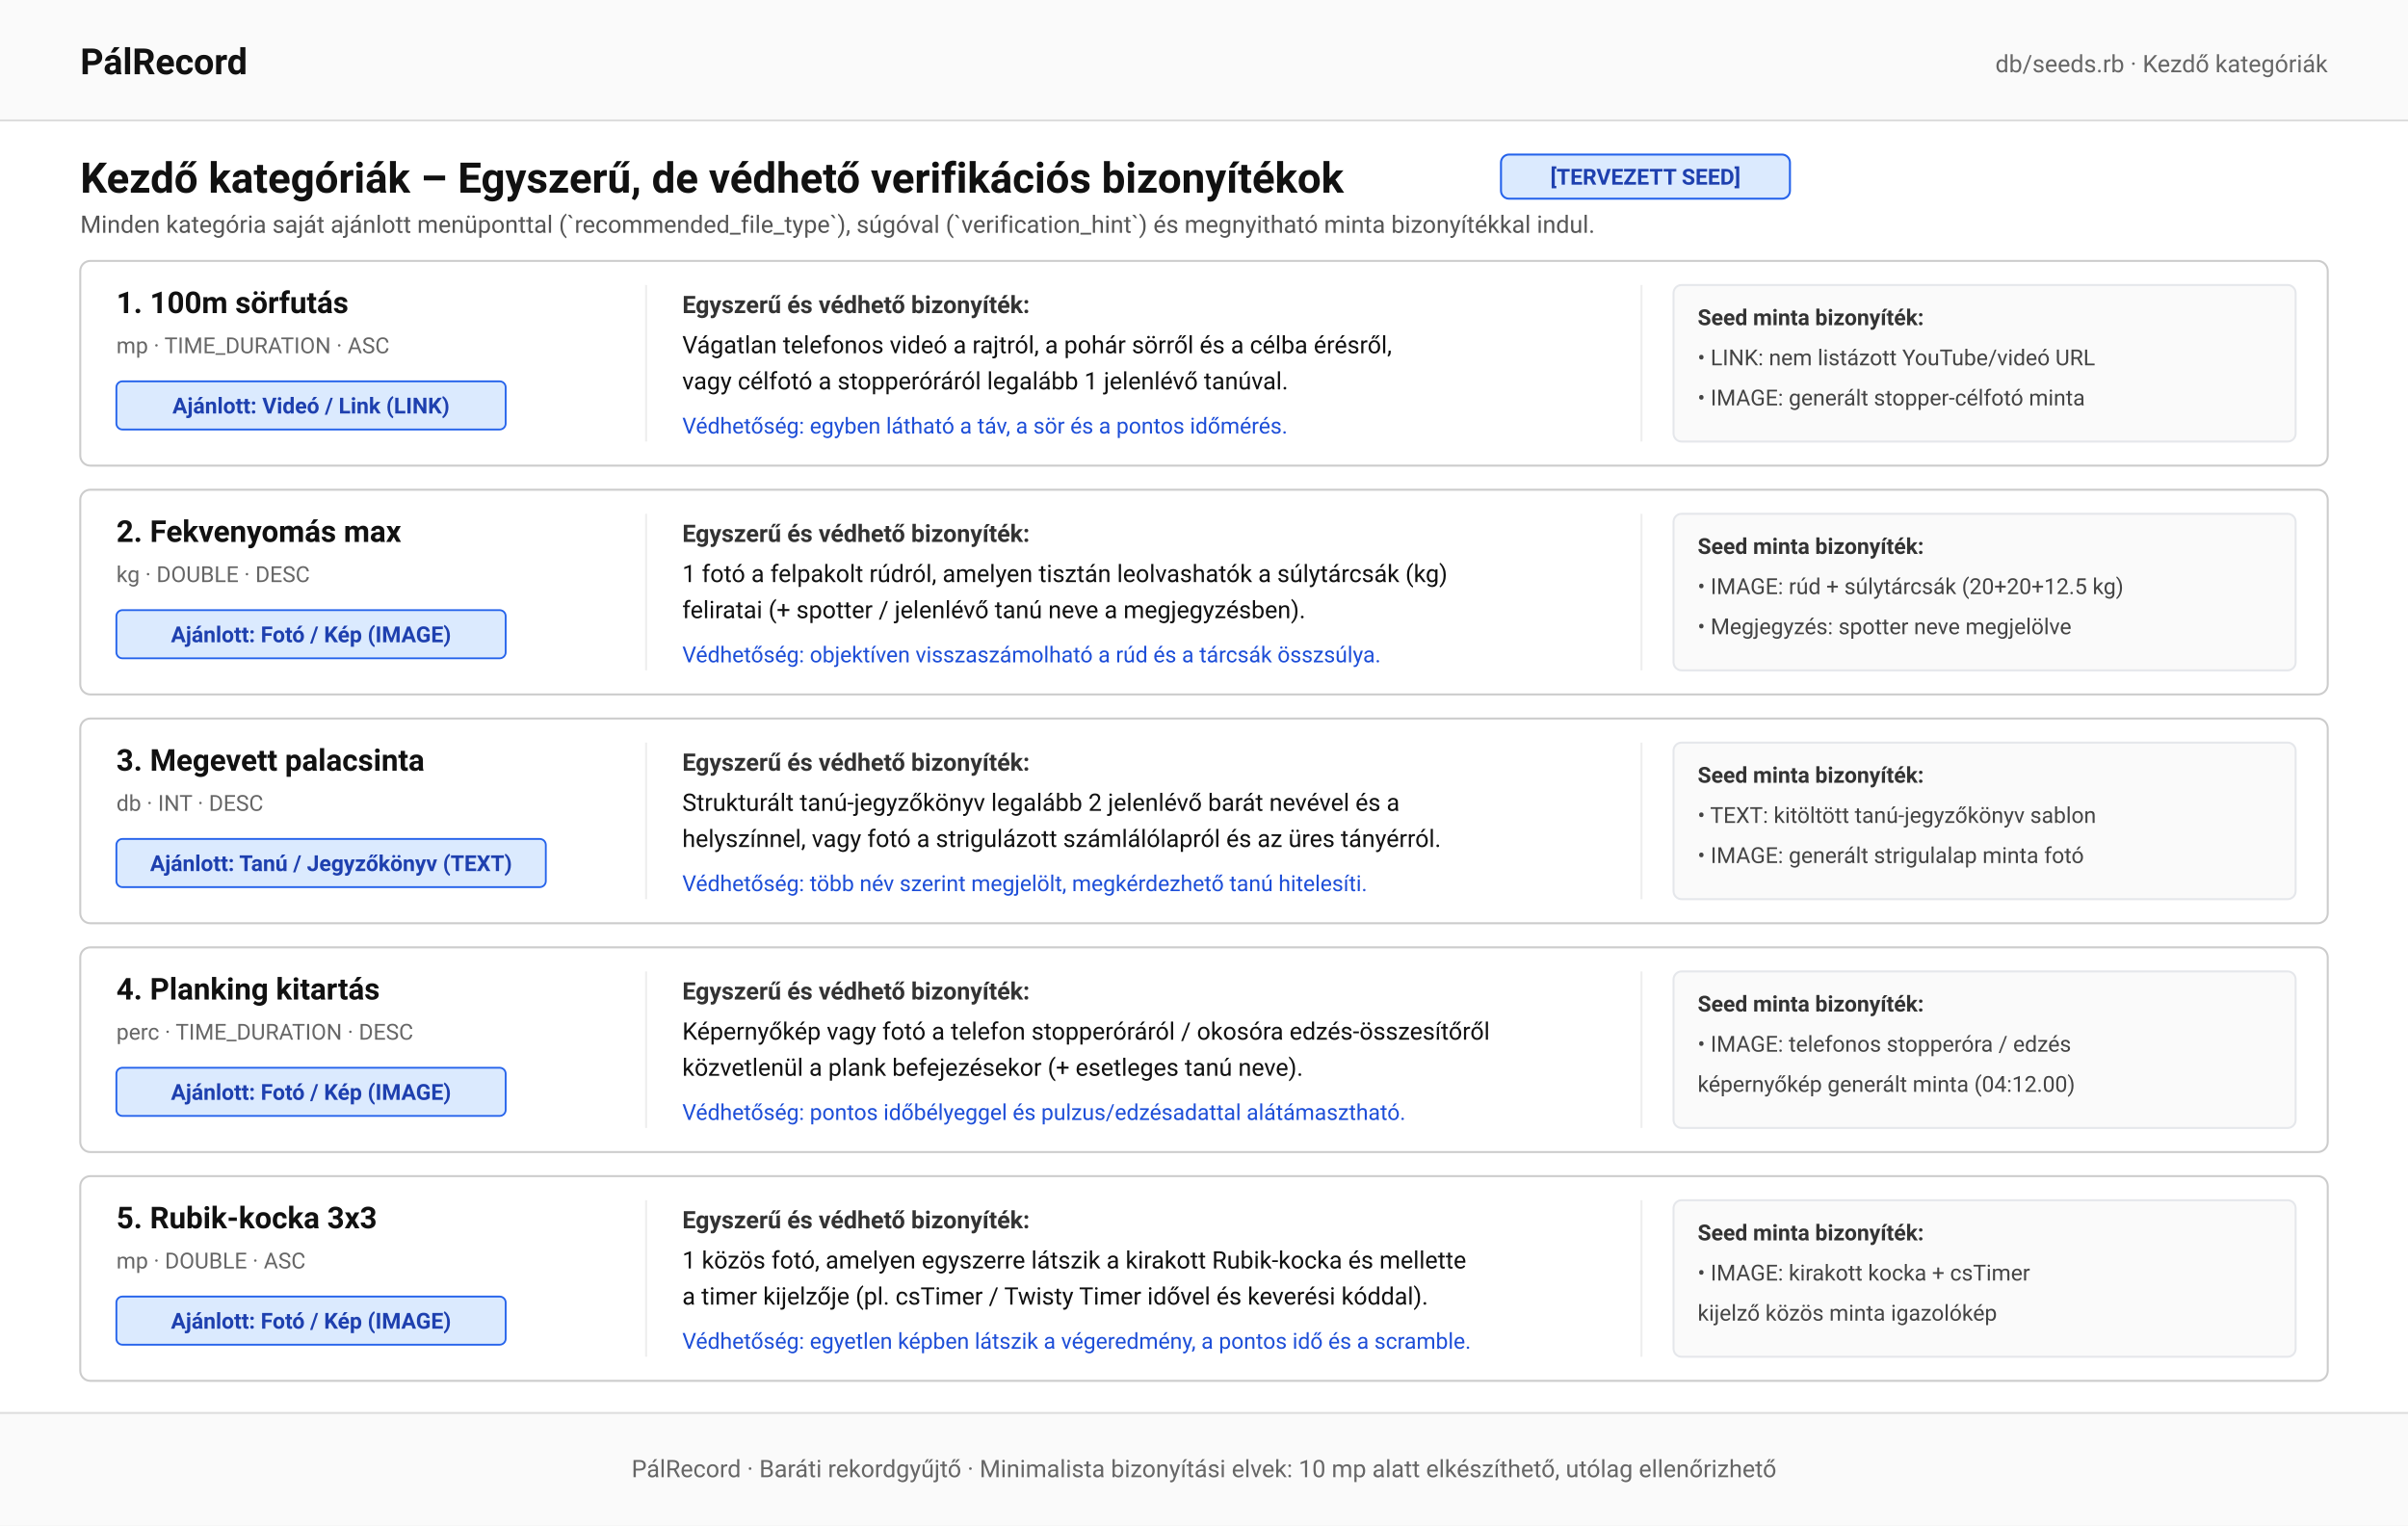
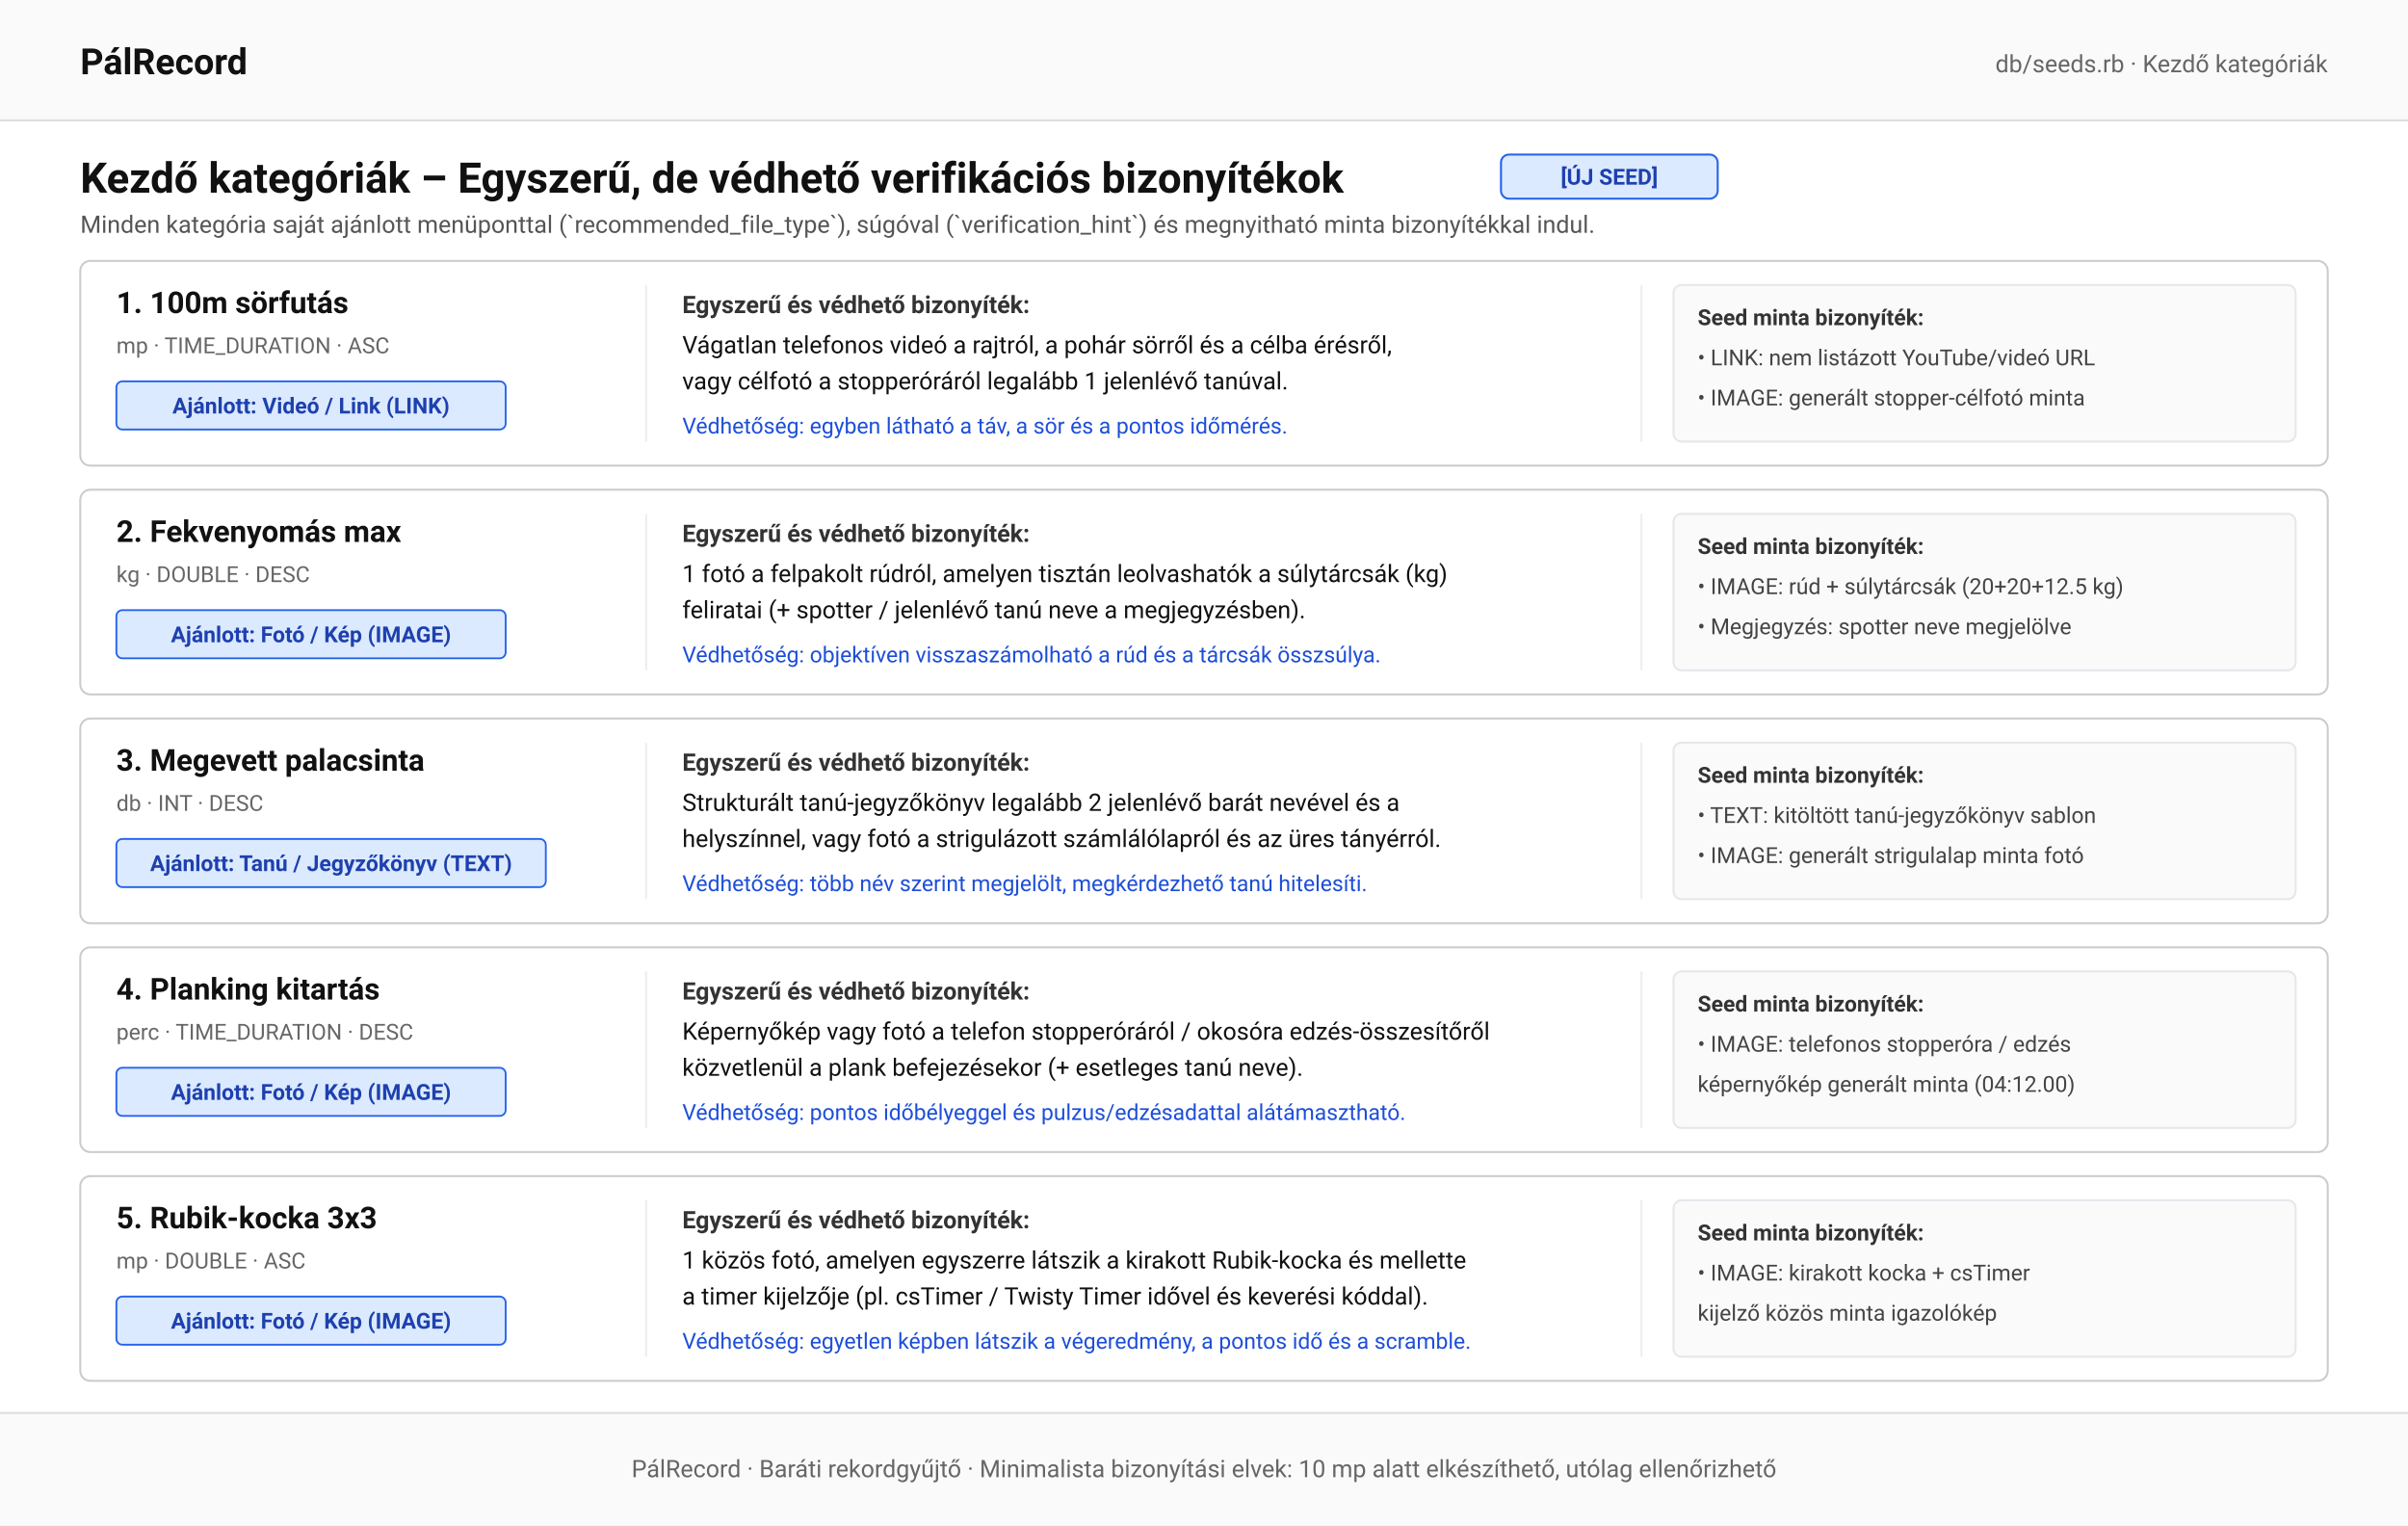
<svg xmlns="http://www.w3.org/2000/svg" viewBox="0 0 1200 760" width="1200" height="760" font-family="system-ui, -apple-system, Segoe UI, Roboto, sans-serif">
  <rect width="1200" height="760" fill="#ffffff" />
  <rect x="0" y="0" width="1200" height="60" fill="#fafafa" />
  <line x1="0" y1="60" x2="1200" y2="60" stroke="#dddddd" stroke-width="1" />
  <text x="40" y="37" font-size="18" font-weight="700" fill="#111111">PálRecord</text>
  <text x="1160" y="36" font-size="12" text-anchor="end" fill="#666666">db/seeds.rb · Kezdő kategóriák</text>
  <text x="40" y="96" font-size="21" font-weight="700" fill="#111111">Kezdő kategóriák – Egyszerű, de védhető verifikációs bizonyítékok</text>
-   <rect x="748" y="77" width="144" height="22" rx="4" fill="#dbeafe" stroke="#2563eb" stroke-width="1" />
-   <text x="820" y="92" font-size="11" font-weight="700" text-anchor="middle" fill="#1e40af">[TERVEZETT SEED]</text>
+   <rect x="748" y="77" width="108" height="22" rx="4" fill="#dbeafe" stroke="#2563eb" stroke-width="1" />
+   <text x="802" y="92" font-size="11" font-weight="700" text-anchor="middle" fill="#1e40af">[ÚJ SEED]</text>
  <text x="40" y="116" font-size="12" fill="#555555">Minden kategória saját ajánlott menüponttal (`recommended_file_type`), súgóval (`verification_hint`) és megnyitható minta bizonyítékkal indul.</text>
  <rect x="40" y="130" width="1120" height="102" rx="5" fill="#ffffff" stroke="#cccccc" stroke-width="1" />
  <text x="58" y="156" font-size="15" font-weight="700" fill="#111111">1. 100m sörfutás</text>
  <text x="58" y="176" font-size="11" fill="#666666">mp · TIME_DURATION · ASC</text>
  <rect x="58" y="190" width="194" height="24" rx="3" fill="#dbeafe" stroke="#2563eb" stroke-width="0.9" />
  <text x="155" y="206" font-size="11" font-weight="700" text-anchor="middle" fill="#1e40af">Ajánlott: Videó / Link (LINK)</text>
  <line x1="322" y1="142" x2="322" y2="220" stroke="#eeeeee" stroke-width="1" />
  <text x="340" y="156" font-size="12" font-weight="700" fill="#333333">Egyszerű és védhető bizonyíték:</text>
  <text x="340" y="176" font-size="12" fill="#111111">Vágatlan telefonos videó a rajtról, a pohár sörről és a célba érésről,</text>
  <text x="340" y="194" font-size="12" fill="#111111">vagy célfotó a stopperóráról legalább 1 jelenlévő tanúval.</text>
  <text x="340" y="216" font-size="11" fill="#1d4ed8">Védhetőség: egyben látható a táv, a sör és a pontos időmérés.</text>
  <line x1="818" y1="142" x2="818" y2="220" stroke="#eeeeee" stroke-width="1" />
  <rect x="834" y="142" width="310" height="78" rx="4" fill="#fafafa" stroke="#e5e7eb" stroke-width="1" />
  <text x="846" y="162" font-size="11" font-weight="700" fill="#333333">Seed minta bizonyíték:</text>
  <text x="846" y="182" font-size="11" fill="#444444">• LINK: nem listázott YouTube/videó URL</text>
  <text x="846" y="202" font-size="11" fill="#444444">• IMAGE: generált stopper-célfotó minta</text>
  <rect x="40" y="244" width="1120" height="102" rx="5" fill="#ffffff" stroke="#cccccc" stroke-width="1" />
  <text x="58" y="270" font-size="15" font-weight="700" fill="#111111">2. Fekvenyomás max</text>
  <text x="58" y="290" font-size="11" fill="#666666">kg · DOUBLE · DESC</text>
  <rect x="58" y="304" width="194" height="24" rx="3" fill="#dbeafe" stroke="#2563eb" stroke-width="0.9" />
  <text x="155" y="320" font-size="11" font-weight="700" text-anchor="middle" fill="#1e40af">Ajánlott: Fotó / Kép (IMAGE)</text>
  <line x1="322" y1="256" x2="322" y2="334" stroke="#eeeeee" stroke-width="1" />
  <text x="340" y="270" font-size="12" font-weight="700" fill="#333333">Egyszerű és védhető bizonyíték:</text>
  <text x="340" y="290" font-size="12" fill="#111111">1 fotó a felpakolt rúdról, amelyen tisztán leolvashatók a súlytárcsák (kg)</text>
  <text x="340" y="308" font-size="12" fill="#111111">feliratai (+ spotter / jelenlévő tanú neve a megjegyzésben).</text>
  <text x="340" y="330" font-size="11" fill="#1d4ed8">Védhetőség: objektíven visszaszámolható a rúd és a tárcsák összsúlya.</text>
  <line x1="818" y1="256" x2="818" y2="334" stroke="#eeeeee" stroke-width="1" />
  <rect x="834" y="256" width="310" height="78" rx="4" fill="#fafafa" stroke="#e5e7eb" stroke-width="1" />
  <text x="846" y="276" font-size="11" font-weight="700" fill="#333333">Seed minta bizonyíték:</text>
  <text x="846" y="296" font-size="11" fill="#444444">• IMAGE: rúd + súlytárcsák (20+20+12.5 kg)</text>
  <text x="846" y="316" font-size="11" fill="#444444">• Megjegyzés: spotter neve megjelölve</text>
  <rect x="40" y="358" width="1120" height="102" rx="5" fill="#ffffff" stroke="#cccccc" stroke-width="1" />
  <text x="58" y="384" font-size="15" font-weight="700" fill="#111111">3. Megevett palacsinta</text>
  <text x="58" y="404" font-size="11" fill="#666666">db · INT · DESC</text>
  <rect x="58" y="418" width="214" height="24" rx="3" fill="#dbeafe" stroke="#2563eb" stroke-width="0.9" />
  <text x="165" y="434" font-size="11" font-weight="700" text-anchor="middle" fill="#1e40af">Ajánlott: Tanú / Jegyzőkönyv (TEXT)</text>
  <line x1="322" y1="370" x2="322" y2="448" stroke="#eeeeee" stroke-width="1" />
  <text x="340" y="384" font-size="12" font-weight="700" fill="#333333">Egyszerű és védhető bizonyíték:</text>
  <text x="340" y="404" font-size="12" fill="#111111">Strukturált tanú-jegyzőkönyv legalább 2 jelenlévő barát nevével és a</text>
  <text x="340" y="422" font-size="12" fill="#111111">helyszínnel, vagy fotó a strigulázott számlálólapról és az üres tányérról.</text>
  <text x="340" y="444" font-size="11" fill="#1d4ed8">Védhetőség: több név szerint megjelölt, megkérdezhető tanú hitelesíti.</text>
  <line x1="818" y1="370" x2="818" y2="448" stroke="#eeeeee" stroke-width="1" />
  <rect x="834" y="370" width="310" height="78" rx="4" fill="#fafafa" stroke="#e5e7eb" stroke-width="1" />
  <text x="846" y="390" font-size="11" font-weight="700" fill="#333333">Seed minta bizonyíték:</text>
  <text x="846" y="410" font-size="11" fill="#444444">• TEXT: kitöltött tanú-jegyzőkönyv sablon</text>
  <text x="846" y="430" font-size="11" fill="#444444">• IMAGE: generált strigulalap minta fotó</text>
  <rect x="40" y="472" width="1120" height="102" rx="5" fill="#ffffff" stroke="#cccccc" stroke-width="1" />
  <text x="58" y="498" font-size="15" font-weight="700" fill="#111111">4. Planking kitartás</text>
  <text x="58" y="518" font-size="11" fill="#666666">perc · TIME_DURATION · DESC</text>
  <rect x="58" y="532" width="194" height="24" rx="3" fill="#dbeafe" stroke="#2563eb" stroke-width="0.9" />
  <text x="155" y="548" font-size="11" font-weight="700" text-anchor="middle" fill="#1e40af">Ajánlott: Fotó / Kép (IMAGE)</text>
  <line x1="322" y1="484" x2="322" y2="562" stroke="#eeeeee" stroke-width="1" />
  <text x="340" y="498" font-size="12" font-weight="700" fill="#333333">Egyszerű és védhető bizonyíték:</text>
  <text x="340" y="518" font-size="12" fill="#111111">Képernyőkép vagy fotó a telefon stopperóráról / okosóra edzés-összesítőről</text>
  <text x="340" y="536" font-size="12" fill="#111111">közvetlenül a plank befejezésekor (+ esetleges tanú neve).</text>
  <text x="340" y="558" font-size="11" fill="#1d4ed8">Védhetőség: pontos időbélyeggel és pulzus/edzésadattal alátámasztható.</text>
  <line x1="818" y1="484" x2="818" y2="562" stroke="#eeeeee" stroke-width="1" />
  <rect x="834" y="484" width="310" height="78" rx="4" fill="#fafafa" stroke="#e5e7eb" stroke-width="1" />
  <text x="846" y="504" font-size="11" font-weight="700" fill="#333333">Seed minta bizonyíték:</text>
  <text x="846" y="524" font-size="11" fill="#444444">• IMAGE: telefonos stopperóra / edzés</text>
  <text x="846" y="544" font-size="11" fill="#444444">  képernyőkép generált minta (04:12.00)</text>
  <rect x="40" y="586" width="1120" height="102" rx="5" fill="#ffffff" stroke="#cccccc" stroke-width="1" />
  <text x="58" y="612" font-size="15" font-weight="700" fill="#111111">5. Rubik-kocka 3x3</text>
  <text x="58" y="632" font-size="11" fill="#666666">mp · DOUBLE · ASC</text>
  <rect x="58" y="646" width="194" height="24" rx="3" fill="#dbeafe" stroke="#2563eb" stroke-width="0.9" />
  <text x="155" y="662" font-size="11" font-weight="700" text-anchor="middle" fill="#1e40af">Ajánlott: Fotó / Kép (IMAGE)</text>
  <line x1="322" y1="598" x2="322" y2="676" stroke="#eeeeee" stroke-width="1" />
  <text x="340" y="612" font-size="12" font-weight="700" fill="#333333">Egyszerű és védhető bizonyíték:</text>
  <text x="340" y="632" font-size="12" fill="#111111">1 közös fotó, amelyen egyszerre látszik a kirakott Rubik-kocka és mellette</text>
  <text x="340" y="650" font-size="12" fill="#111111">a timer kijelzője (pl. csTimer / Twisty Timer idővel és keverési kóddal).</text>
  <text x="340" y="672" font-size="11" fill="#1d4ed8">Védhetőség: egyetlen képben látszik a végeredmény, a pontos idő és a scramble.</text>
  <line x1="818" y1="598" x2="818" y2="676" stroke="#eeeeee" stroke-width="1" />
  <rect x="834" y="598" width="310" height="78" rx="4" fill="#fafafa" stroke="#e5e7eb" stroke-width="1" />
  <text x="846" y="618" font-size="11" font-weight="700" fill="#333333">Seed minta bizonyíték:</text>
  <text x="846" y="638" font-size="11" fill="#444444">• IMAGE: kirakott kocka + csTimer</text>
  <text x="846" y="658" font-size="11" fill="#444444">  kijelző közös minta igazolókép</text>
  <rect x="0" y="704" width="1200" height="56" fill="#fafafa" />
  <line x1="0" y1="704" x2="1200" y2="704" stroke="#dddddd" stroke-width="1" />
  <text x="600" y="736" font-size="12" text-anchor="middle" fill="#666666">PálRecord · Baráti rekordgyűjtő · Minimalista bizonyítási elvek: 10 mp alatt elkészíthető, utólag ellenőrizhető</text>
</svg>
